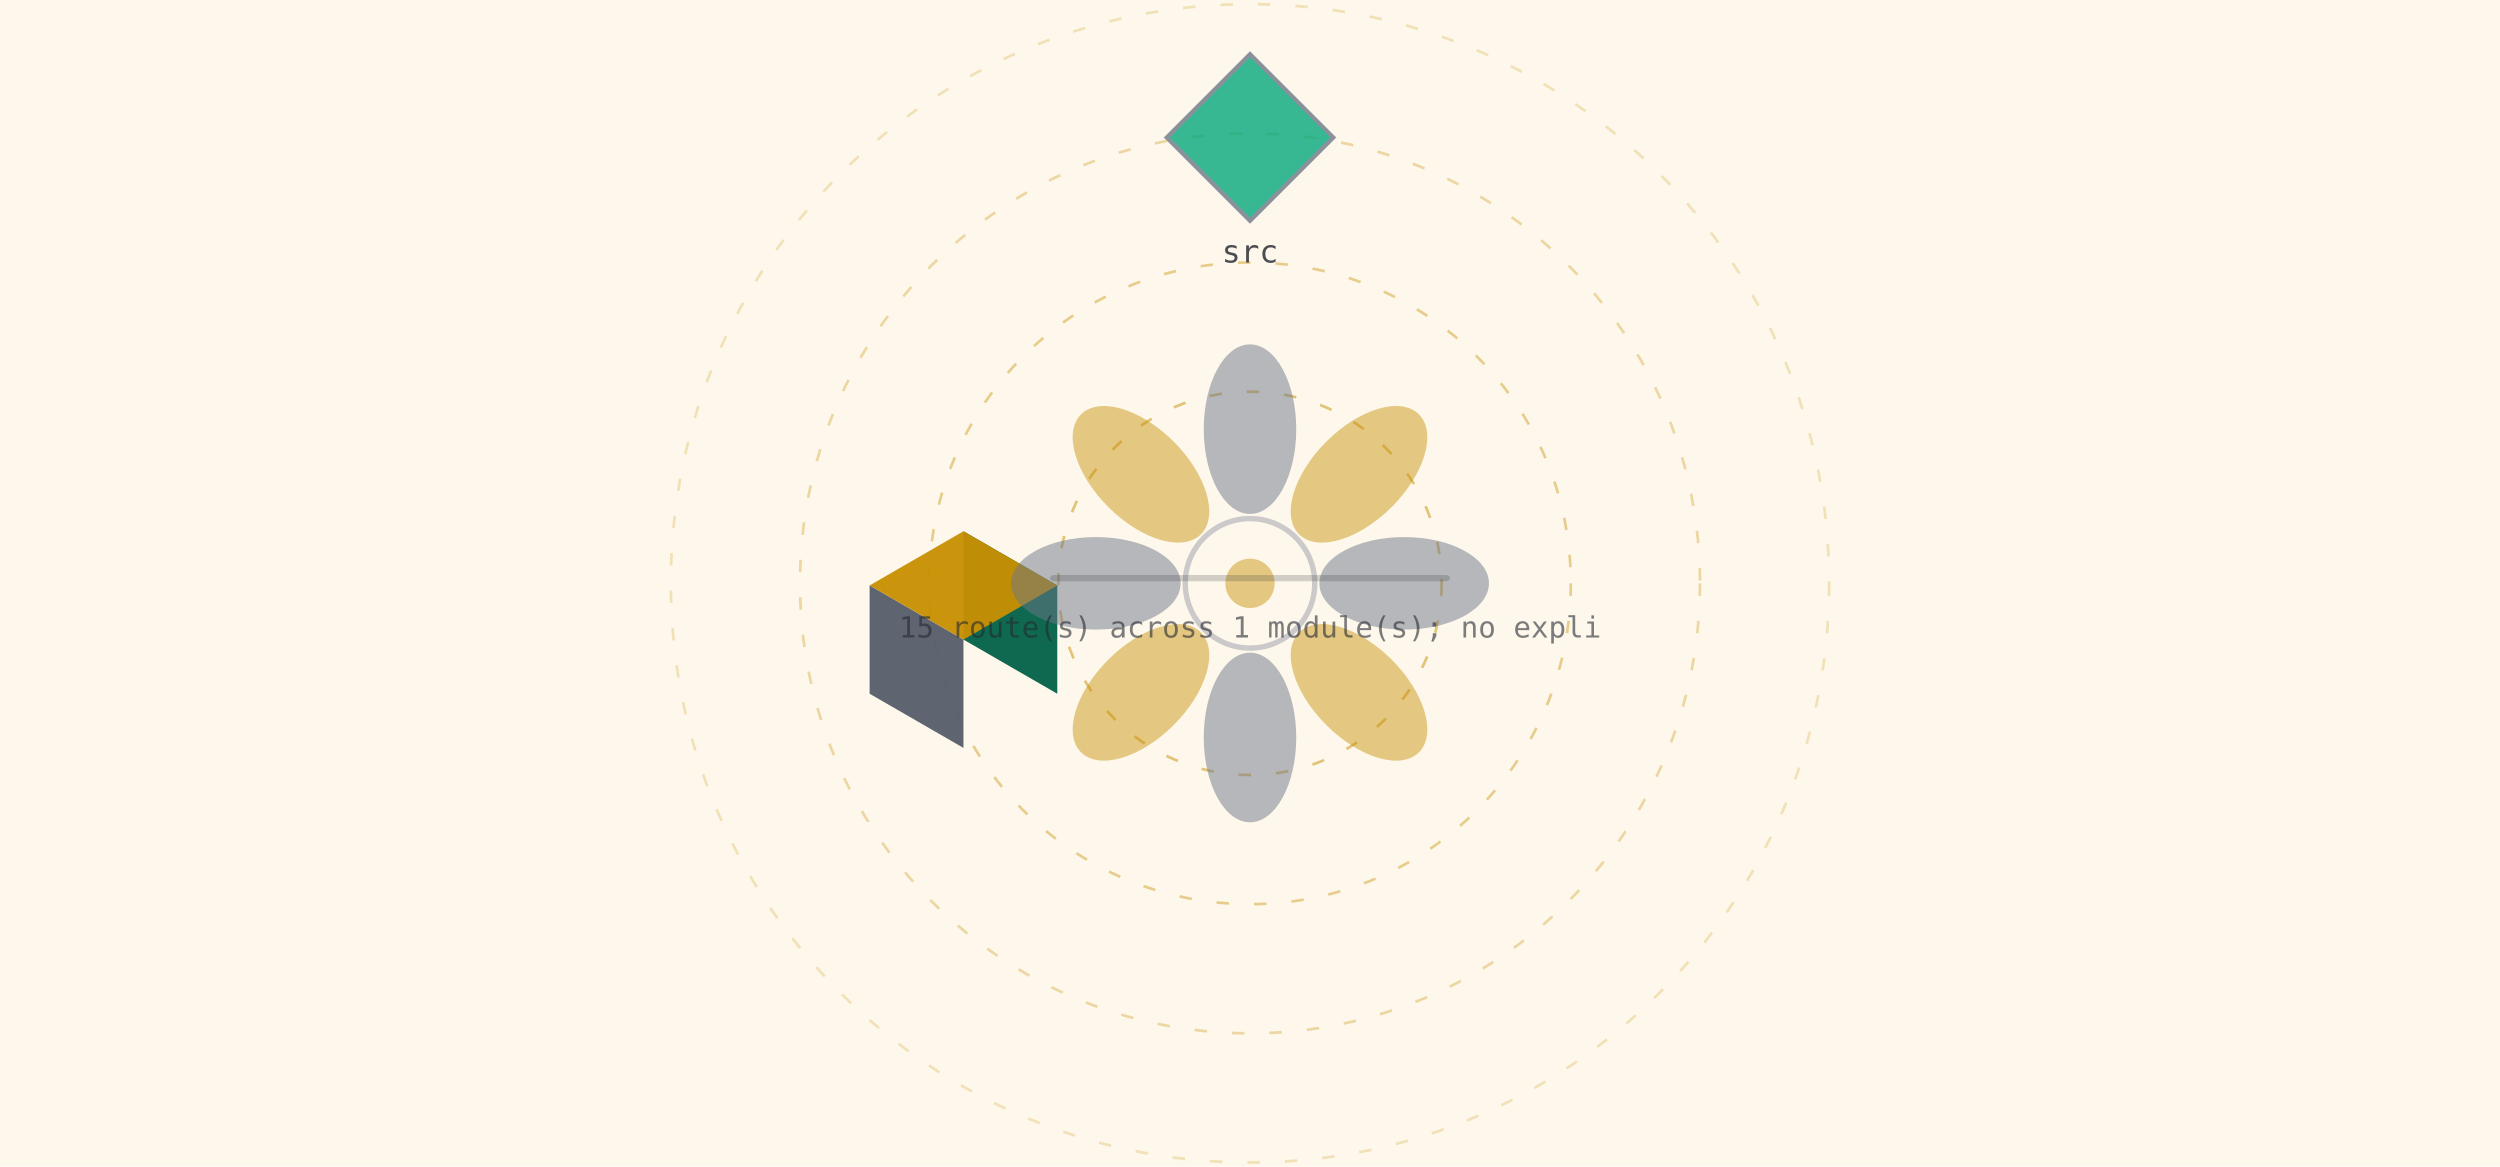
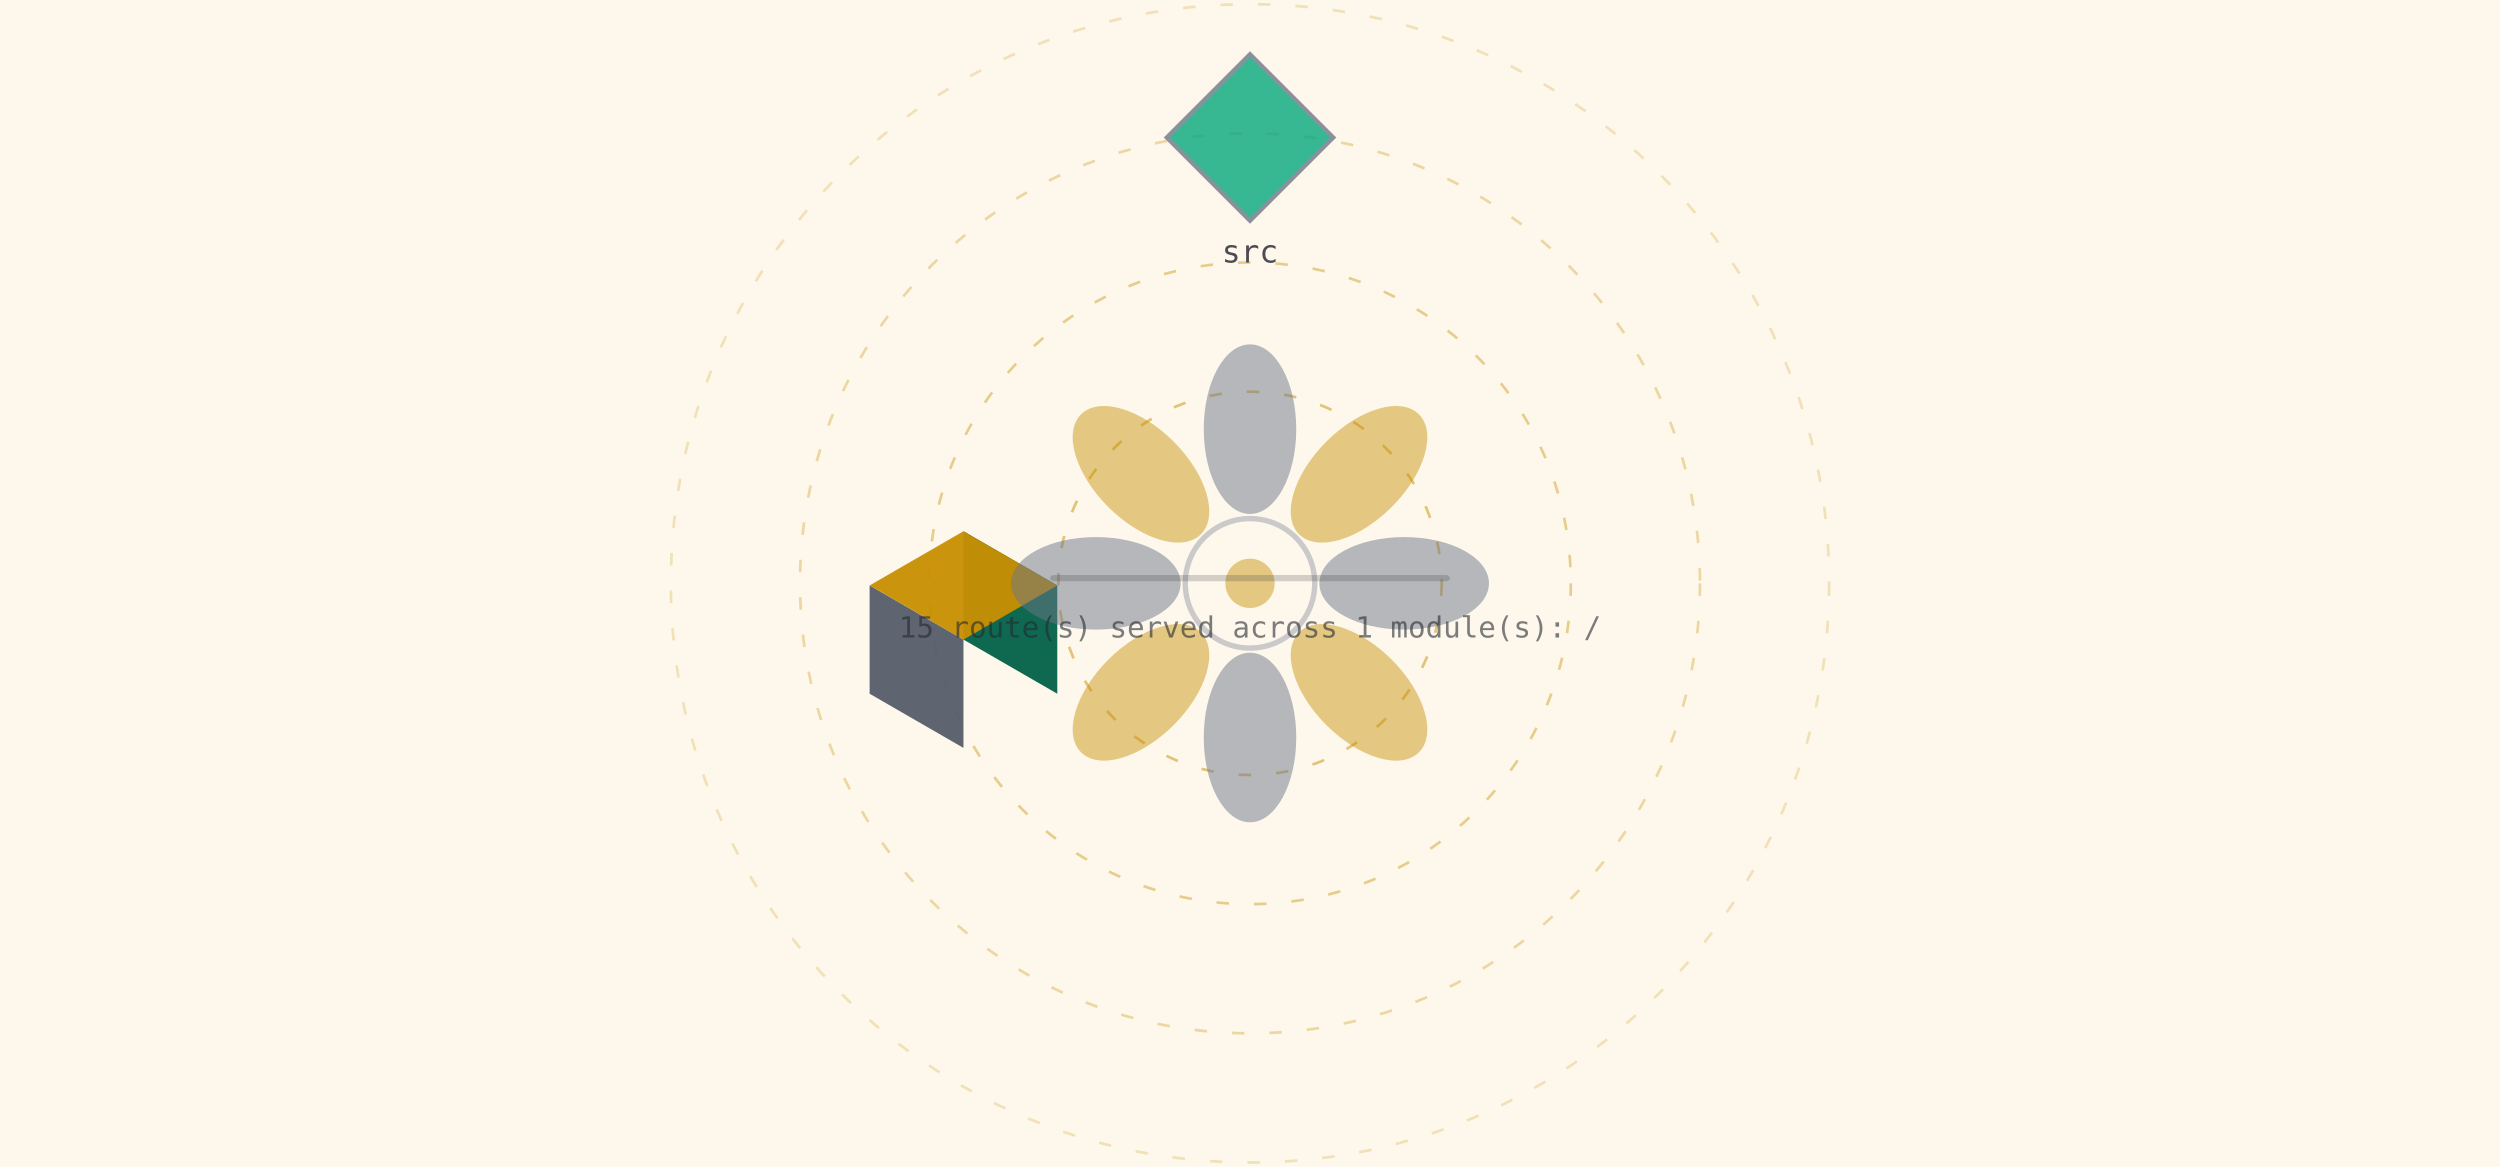
<svg xmlns="http://www.w3.org/2000/svg" viewBox="0 0 1200 560" width="1200" height="560" role="img" aria-label="grokbot-society-website workflow">
  <rect width="1200" height="560" fill="#fef8ec" />
  <defs>
    <linearGradient id="gk" x1="0" y1="0" x2="1" y2="1">
      <stop offset="0%" stop-color="#c78f02" />
      <stop offset="100%" stop-color="#6e7788" />
    </linearGradient>
  </defs>
  <circle cx="600.00" cy="280.00" r="92.00" fill="none" stroke="rgba(199,143,2,0.500)" stroke-width="1.30" opacity="1.00" stroke-dasharray="6 12" />
  <g>
    <circle cx="600.00" cy="280.00" r="92.00" fill="none" stroke="#05a77d" stroke-width="2.60" opacity="0.00" />
    <animate attributeName="opacity" values="0;0.85;0" dur="12.5s" begin="0.0s" repeatCount="indefinite" />
  </g>
  <circle cx="600.00" cy="280.00" r="154.00" fill="none" stroke="rgba(199,143,2,0.410)" stroke-width="1.30" opacity="1.00" stroke-dasharray="6 12" />
  <g>
    <circle cx="600.00" cy="280.00" r="154.00" fill="none" stroke="#05a77d" stroke-width="2.60" opacity="0.00" />
    <animate attributeName="opacity" values="0;0.85;0" dur="12.5s" begin="0.6s" repeatCount="indefinite" />
  </g>
  <circle cx="600.00" cy="280.00" r="216.00" fill="none" stroke="rgba(199,143,2,0.320)" stroke-width="1.30" opacity="1.00" stroke-dasharray="6 12" />
  <g>
    <circle cx="600.00" cy="280.00" r="216.00" fill="none" stroke="#05a77d" stroke-width="2.60" opacity="0.00" />
    <animate attributeName="opacity" values="0;0.85;0" dur="12.5s" begin="1.2s" repeatCount="indefinite" />
  </g>
  <circle cx="600.00" cy="280.00" r="278.00" fill="none" stroke="rgba(199,143,2,0.230)" stroke-width="1.30" opacity="1.00" stroke-dasharray="6 12" />
  <g>
    <circle cx="600.00" cy="280.00" r="278.00" fill="none" stroke="#05a77d" stroke-width="2.60" opacity="0.00" />
    <animate attributeName="opacity" values="0;0.85;0" dur="12.5s" begin="1.8s" repeatCount="indefinite" />
  </g>
  <polygon points="462.46,307.00 507.49,333.00 507.49,281.00 462.46,255.00" fill="#036148" opacity="0.95" />
  <polygon points="417.42,333.00 462.46,359.00 462.46,307.00 417.42,281.00" fill="#565d6a" opacity="0.95" />
  <polygon points="462.46,255.00 507.49,281.00 462.46,307.00 417.42,281.00" fill="#c78f02" opacity="0.95" />
  <text x="600" y="126" font-family="ui-monospace,Menlo,monospace" font-size="15" fill="rgba(37,40,49,0.820)" text-anchor="middle">src</text>
  <g>
    <polygon points="600.00,26.00 640.00,66.00 600.00,106.00 560.00,66.00" fill="#05a77d" opacity="0.80" stroke="#6e7788" stroke-width="2" />
    <animate attributeName="opacity" values="0.25;1.0;0.25" dur="12.5s" begin="0.0s" repeatCount="indefinite" />
  </g>
  <ellipse cx="600.00" cy="206.00" rx="22.20" ry="40.70" fill="rgba(110,119,136,0.500)" opacity="1.00" transform="rotate(0.0 600.00 206.00)" />
  <ellipse cx="652.33" cy="227.67" rx="22.20" ry="40.70" fill="rgba(199,143,2,0.450)" opacity="1.00" transform="rotate(45.0 652.33 227.67)" />
  <ellipse cx="674.00" cy="280.00" rx="22.20" ry="40.70" fill="rgba(110,119,136,0.500)" opacity="1.00" transform="rotate(90.0 674.00 280.00)" />
  <ellipse cx="652.33" cy="332.33" rx="22.20" ry="40.70" fill="rgba(199,143,2,0.450)" opacity="1.00" transform="rotate(135.0 652.33 332.33)" />
  <ellipse cx="600.00" cy="354.00" rx="22.20" ry="40.70" fill="rgba(110,119,136,0.500)" opacity="1.00" transform="rotate(180.0 600.00 354.00)" />
  <ellipse cx="547.67" cy="332.33" rx="22.20" ry="40.70" fill="rgba(199,143,2,0.450)" opacity="1.00" transform="rotate(225.0 547.67 332.33)" />
  <ellipse cx="526.00" cy="280.00" rx="22.20" ry="40.70" fill="rgba(110,119,136,0.500)" opacity="1.00" transform="rotate(270.0 526.00 280.00)" />
  <ellipse cx="547.67" cy="227.67" rx="22.20" ry="40.70" fill="rgba(199,143,2,0.450)" opacity="1.00" transform="rotate(315.0 547.67 227.67)" />
  <circle cx="600.00" cy="280.00" r="31.08" fill="none" stroke="rgba(110,119,136,0.500)" stroke-width="2.59" opacity="0.70" />
  <circle cx="600.00" cy="280.00" r="11.84" fill="rgba(199,143,2,0.450)" opacity="1.00" />
  <rect x="504.00" y="276.00" width="192.00" height="3.00" rx="2.00" fill="rgba(37,40,49,0.200)" opacity="1.00" />
-   <text x="600" y="306" font-family="ui-monospace,Menlo,monospace" font-size="14" fill="rgba(37,40,49,0.600)" text-anchor="middle">15 route(s) across 1 module(s); no expli</text>
+   <text x="600" y="306" font-family="ui-monospace,Menlo,monospace" font-size="14" fill="rgba(37,40,49,0.600)" text-anchor="middle">15 route(s) served across 1 module(s): /</text>
</svg>
